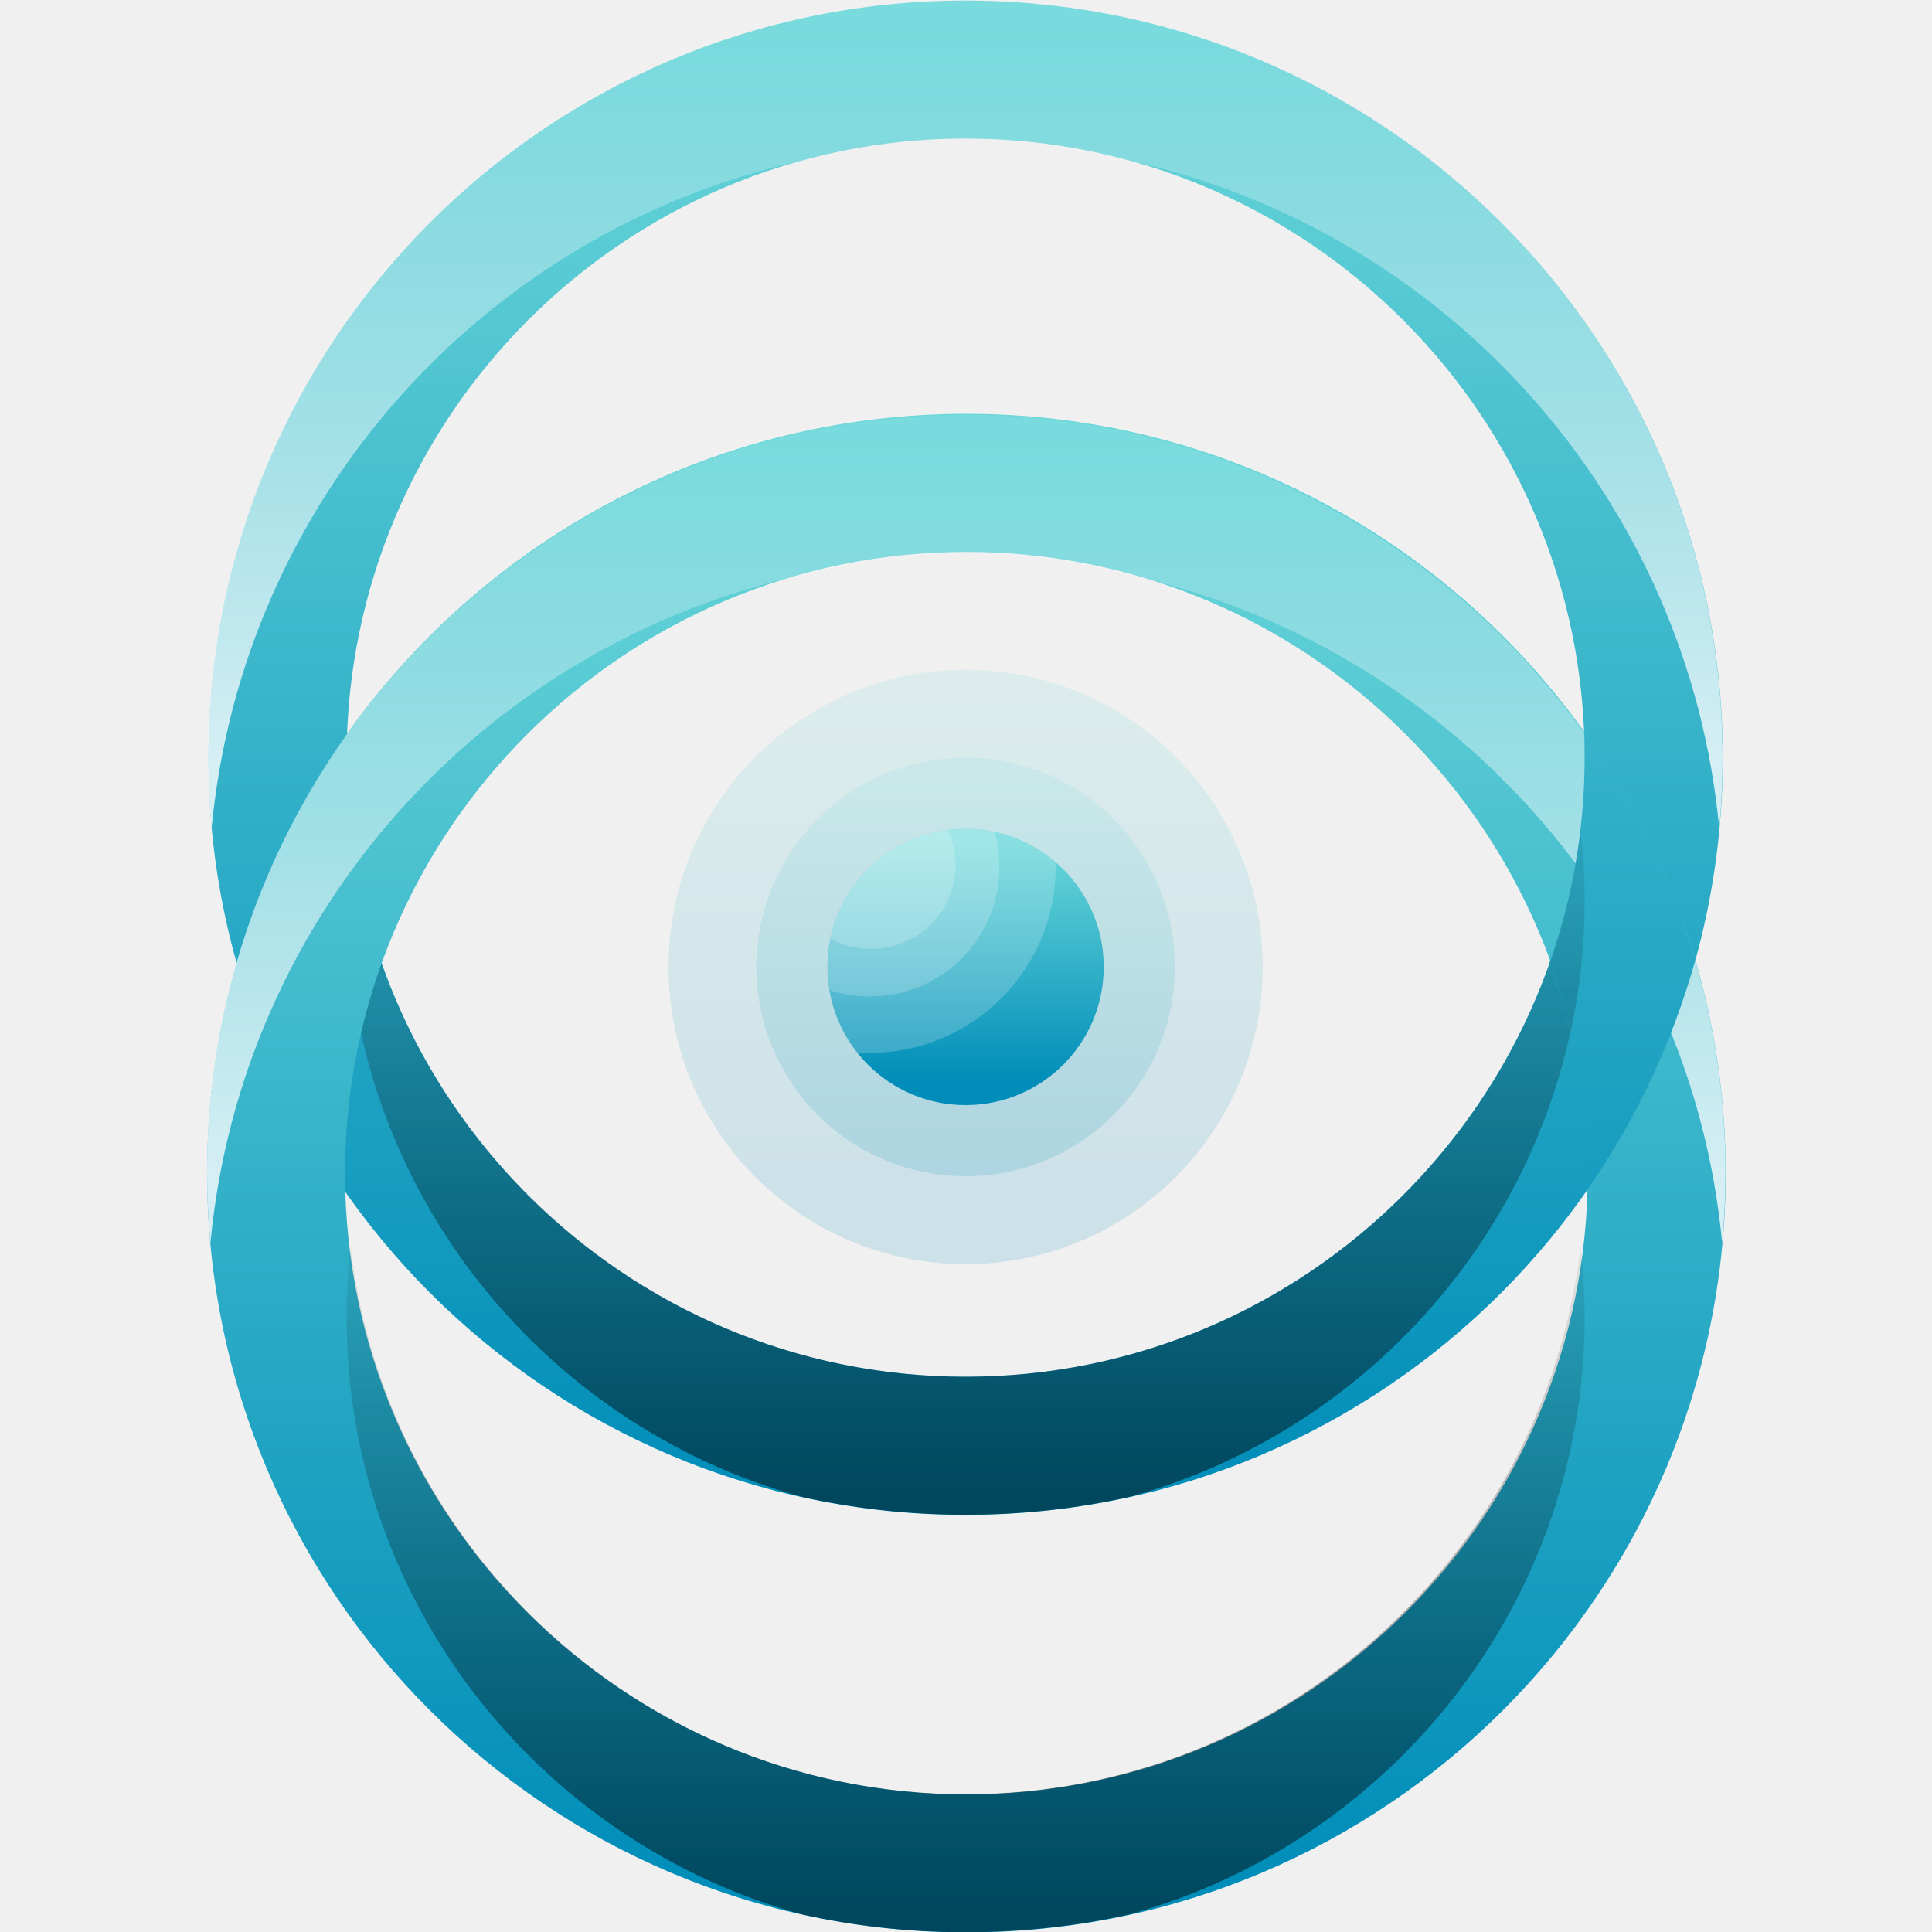
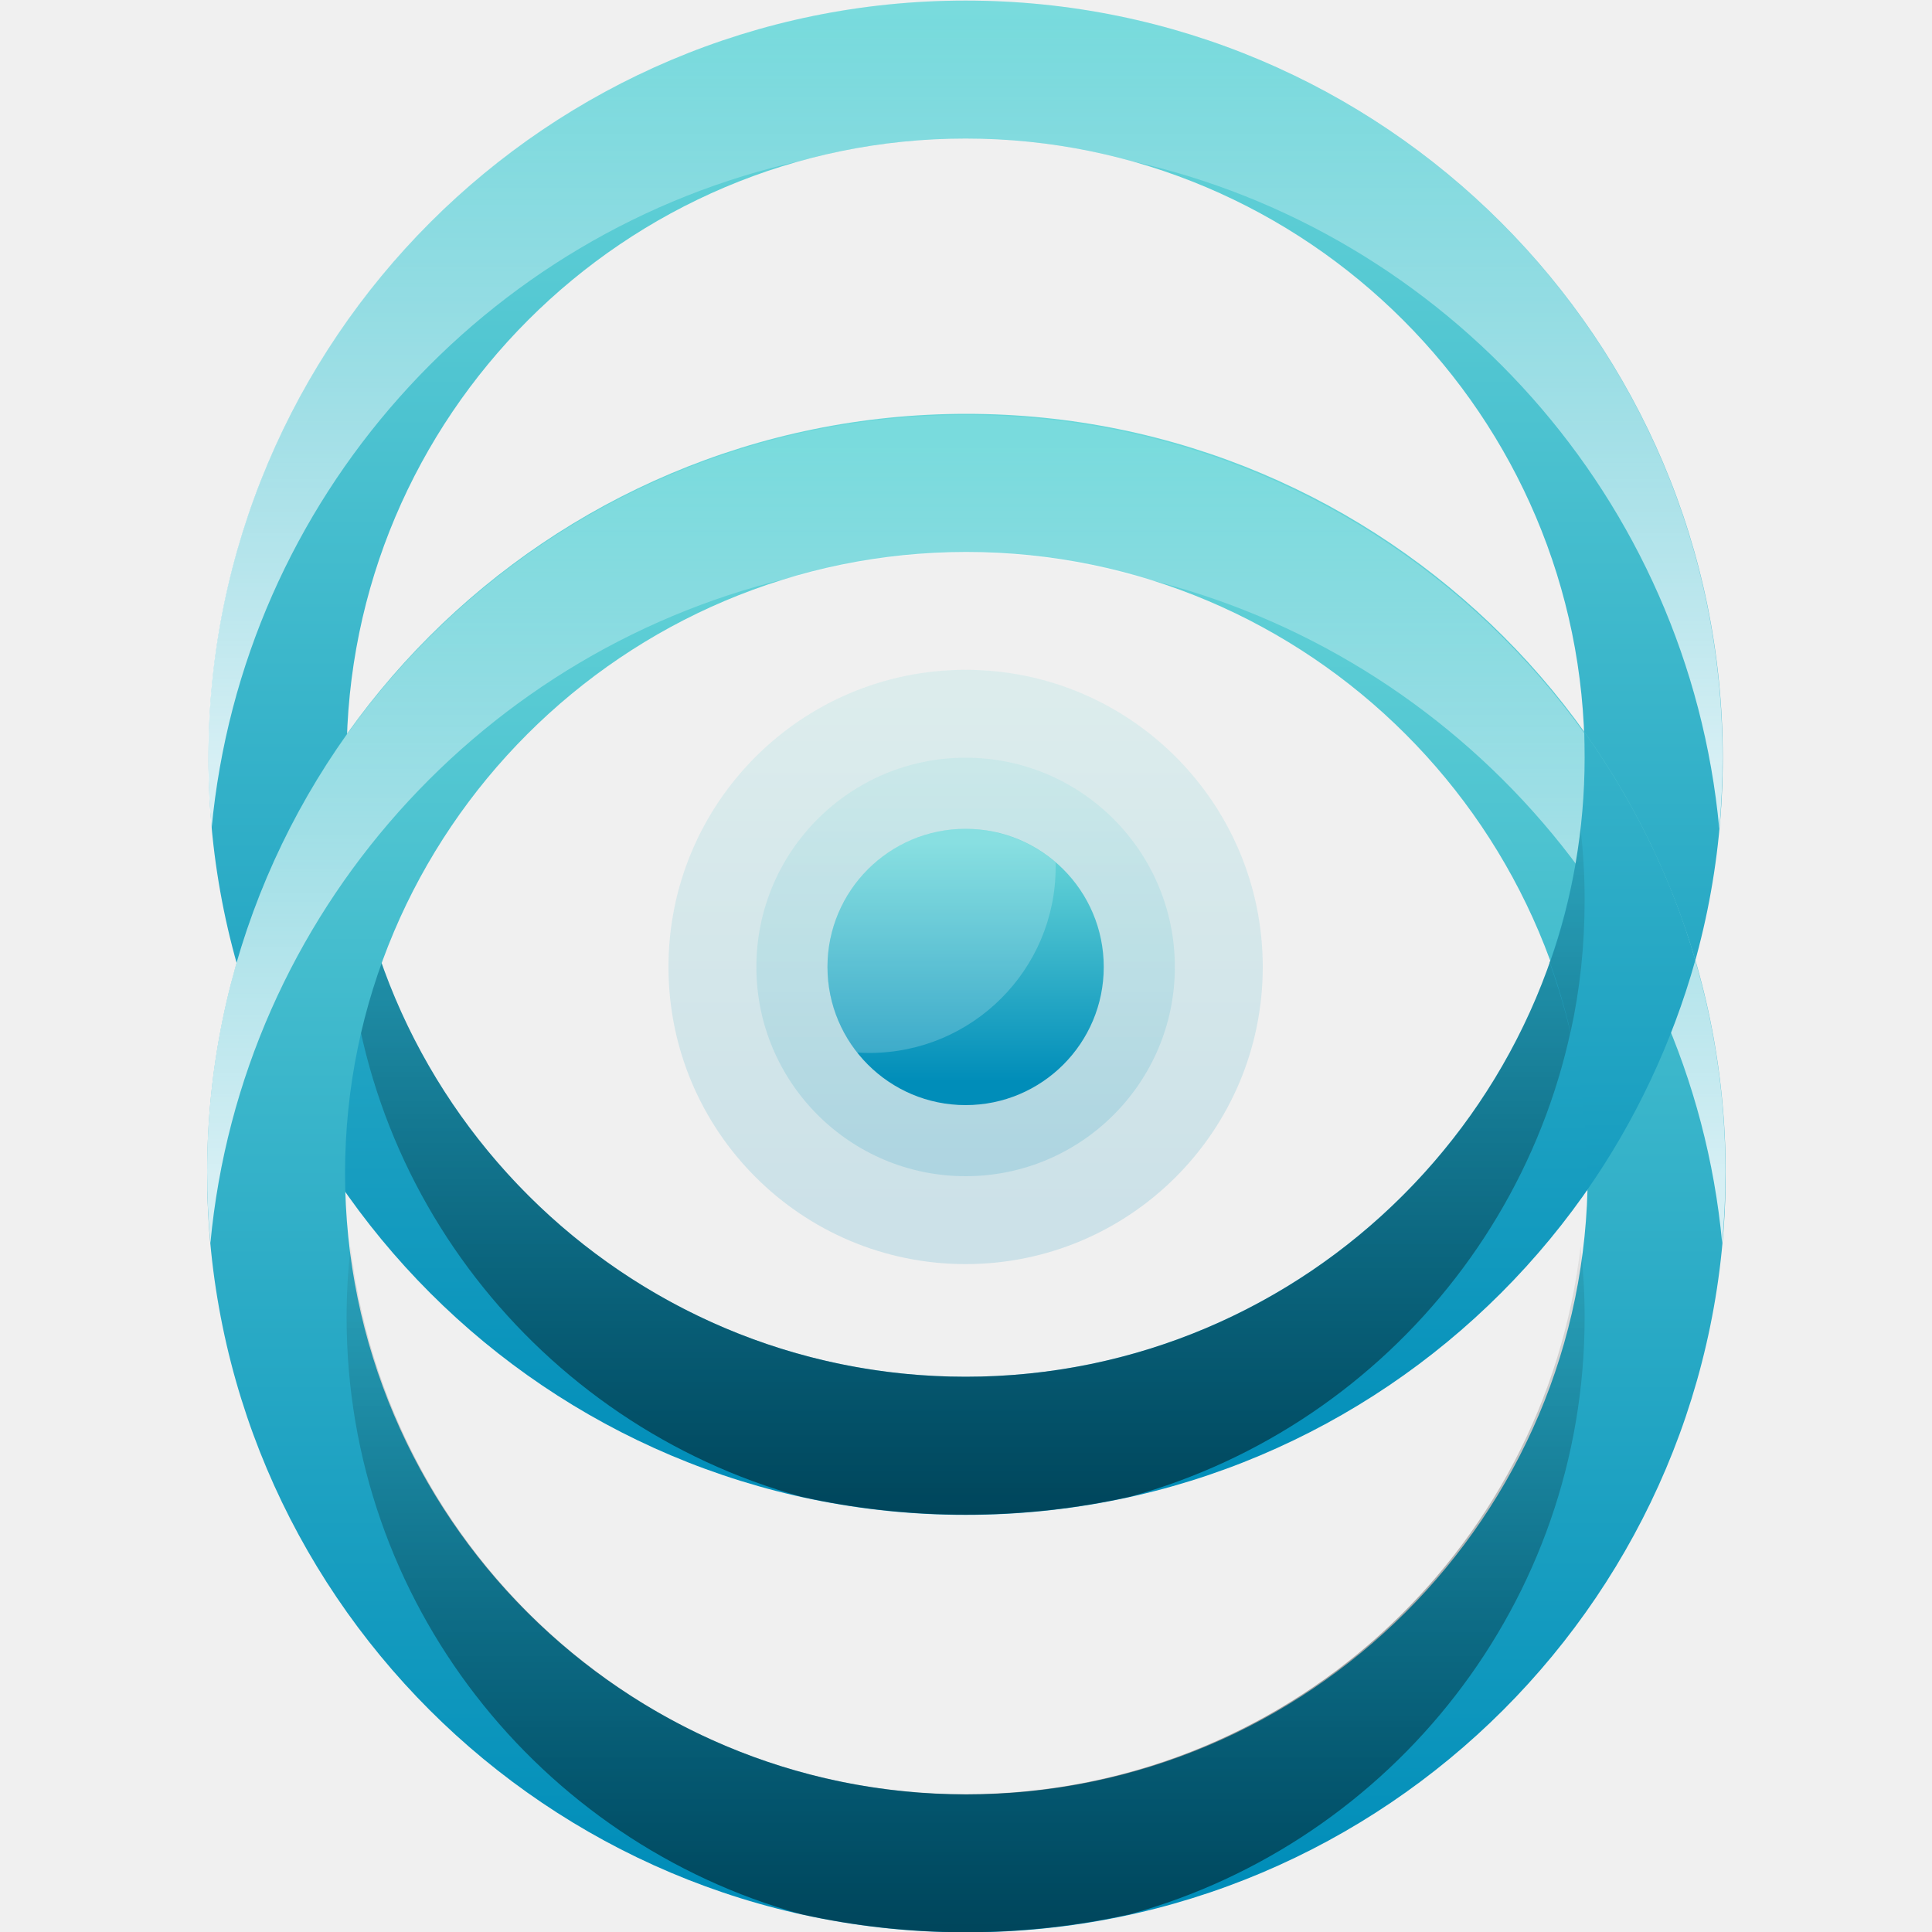
- <svg xmlns="http://www.w3.org/2000/svg" version="1.1" id="Calque_1" x="0px" y="0px" viewBox="0 0 1000 1000" style="enable-background:new 0 0 1000 1000;" xml:space="preserve">
-   <style type="text/css">
- 	.st0{fill:url(#SVGID_1_);}
- 	.st1{fill:url(#SVGID_2_);}
- 	.st2{fill:url(#SVGID_3_);}
- 	.st3{fill:url(#SVGID_4_);}
- 	.st4{fill:url(#SVGID_5_);}
- 	.st5{fill:url(#SVGID_6_);}
- 	.st6{opacity:0.15;fill:url(#SVGID_7_);}
- 	.st7{opacity:0.15;fill:url(#SVGID_8_);}
- 	.st8{fill:url(#SVGID_9_);}
- 	.st9{opacity:0.2;fill:#FFFFFF;}
- 	.st10{fill:url(#SVGID_10_);}
- 	.st11{fill:url(#SVGID_11_);}
- </style>
-   <g>
-     <linearGradient id="SVGID_1_" gradientUnits="userSpaceOnUse" x1="499.79" y1="776.542" x2="499.79" y2="4.463">
-       <stop offset="0" style="stop-color:#008DB9" />
-       <stop offset="1" style="stop-color:#6AD7D9" />
-     </linearGradient>
-     <path class="st0" d="M499.8,71.7c176.7,0,320.4,143.8,320.4,320.4S676.5,712.6,499.8,712.6S179.4,568.9,179.4,392.2   S323.1,71.7,499.8,71.7 M499.8,0.3c-216.4,0-391.9,175.5-391.9,391.9s175.5,391.9,391.9,391.9s391.9-175.5,391.9-391.9   S716.2,0.3,499.8,0.3L499.8,0.3z" />
-     <linearGradient id="SVGID_2_" gradientUnits="userSpaceOnUse" x1="499.79" y1="11.119" x2="499.79" y2="395.616">
-       <stop offset="0" style="stop-color:#FFFFFF;stop-opacity:0.1" />
-       <stop offset="1" style="stop-color:#FFFFFF;stop-opacity:0.8" />
-     </linearGradient>
-     <path class="st1" d="M414.7,83.2c27.1-7.5,55.7-11.5,85.1-11.5c29.5,0,58,4,85.1,11.5C748.8,119.5,874,258.4,889.9,429   c1.1-12.1,1.7-24.4,1.7-36.8c0-216.4-175.5-391.9-391.9-391.9c-216.4,0-391.9,175.5-391.9,391.9c0,12.4,0.6,24.7,1.7,36.8   C125.5,258.4,250.8,119.5,414.7,83.2z" />
-     <linearGradient id="SVGID_3_" gradientUnits="userSpaceOnUse" x1="499.79" y1="779.856" x2="499.79" y2="384.865">
-       <stop offset="0" style="stop-color:#000000;stop-opacity:0.5" />
-       <stop offset="0.996" style="stop-color:#000000;stop-opacity:0" />
-     </linearGradient>
-     <path class="st2" d="M820.2,465.8c0-12.5-0.7-24.7-2.1-36.8C799.8,588.4,664,712.6,499.8,712.6c-164.2,0-300-124.2-318.3-283.6   c-1.4,12.1-2.1,24.4-2.1,36.8c0,147.2,99.8,271.5,235.3,308.9c27.4,6.1,55.9,9.3,85.1,9.3c29.2,0,57.7-3.2,85.1-9.3   C720.4,737.4,820.2,613,820.2,465.8z" />
-     <linearGradient id="SVGID_4_" gradientUnits="userSpaceOnUse" x1="500.18" y1="974.963" x2="500.18" y2="229.214">
-       <stop offset="0" style="stop-color:#008DB9" />
-       <stop offset="1" style="stop-color:#6AD7D9" />
-     </linearGradient>
-     <path class="st3" d="M500.2,285.7c177.3,0,321.6,144.2,321.6,321.6S677.5,928.8,500.2,928.8S178.6,784.6,178.6,607.3   S322.9,285.7,500.2,285.7 M500.2,214.2c-217.1,0-393,176-393,393s176,393,393,393s393-176,393-393S717.2,214.2,500.2,214.2   L500.2,214.2z" />
-     <linearGradient id="SVGID_5_" gradientUnits="userSpaceOnUse" x1="500.159" y1="225.59" x2="500.159" y2="610.088">
-       <stop offset="0" style="stop-color:#FFFFFF;stop-opacity:0.1" />
-       <stop offset="1" style="stop-color:#FFFFFF;stop-opacity:0.8" />
-     </linearGradient>
-     <path class="st4" d="M414.7,297.7c27.1-7.5,55.7-11.5,85.1-11.5c29.5,0,58,4,85.1,11.5C748.8,334,875.5,472.8,891.4,643.5   c1.1-12.1,1.7-24.4,1.7-36.8c0-216.4-176.9-391.9-393.3-391.9c-216.4,0-392.6,175.5-392.6,391.9c0,12.4,0.6,24.7,1.7,36.8   C124.9,472.8,250.8,334,414.7,297.7z" />
-     <linearGradient id="SVGID_6_" gradientUnits="userSpaceOnUse" x1="499.79" y1="995.917" x2="499.79" y2="600.926">
-       <stop offset="0" style="stop-color:#000000;stop-opacity:0.5" />
-       <stop offset="0.996" style="stop-color:#000000;stop-opacity:0" />
-     </linearGradient>
-     <path class="st5" d="M820.2,681.9c0-12.5-0.7-24.7-2.1-36.8C799.8,804.5,664,928.7,499.8,928.7c-164.2,0-300-124.2-318.3-283.6   c-1.4,12.1-2.1,24.4-2.1,36.8c0,147.2,99.8,271.5,235.3,308.9c27.4,6.1,55.9,9.3,85.1,9.3c29.2,0,57.7-3.2,85.1-9.3   C720.4,953.4,820.2,829.1,820.2,681.9z" />
-     <linearGradient id="SVGID_7_" gradientUnits="userSpaceOnUse" x1="499.79" y1="628.272" x2="499.79" y2="362.448">
-       <stop offset="0" style="stop-color:#008DB9" />
-       <stop offset="1" style="stop-color:#6AD7D9" />
-     </linearGradient>
-     <circle class="st6" cx="499.8" cy="500.5" r="153.8" />
-     <linearGradient id="SVGID_8_" gradientUnits="userSpaceOnUse" x1="499.79" y1="590.462" x2="499.79" y2="403.279">
-       <stop offset="0" style="stop-color:#008DB9" />
-       <stop offset="1" style="stop-color:#6AD7D9" />
-     </linearGradient>
-     <circle class="st7" cx="499.8" cy="500.5" r="108.3" />
-     <linearGradient id="SVGID_9_" gradientUnits="userSpaceOnUse" x1="499.79" y1="559.853" x2="499.79" y2="436.333">
-       <stop offset="0" style="stop-color:#008DB9" />
-       <stop offset="1" style="stop-color:#6AD7D9" />
-     </linearGradient>
-     <circle class="st8" cx="499.8" cy="500.5" r="71.5" />
-     <path class="st9" d="M546.4,448.8c0-0.9,0-1.7-0.1-2.5c-12.5-10.7-28.7-17.2-46.5-17.2c-39.5,0-71.5,32-71.5,71.5   c0,16.7,5.7,32,15.3,44.2c2.2,0.1,4.4,0.2,6.6,0.2C503.3,544.9,546.4,501.9,546.4,448.8z" />
-     <path class="st9" d="M517.3,448.8c0-6.3-0.9-12.4-2.5-18.2c-4.8-1-9.8-1.6-14.9-1.6c-39.5,0-71.5,32-71.5,71.5c0,4.1,0.3,8.1,1,12   c6.6,2.2,13.6,3.3,20.9,3.3C487.3,515.8,517.3,485.8,517.3,448.8z" />
-     <path class="st9" d="M494.6,447.6c0-6.4-1.4-12.5-3.9-18c-30.3,3.8-54.7,26.7-60.9,56.2c6.3,3.5,13.4,5.4,21.1,5.4   C475.1,491.2,494.6,471.7,494.6,447.6z" />
-     <linearGradient id="SVGID_10_" gradientUnits="userSpaceOnUse" x1="839.824" y1="773.252" x2="839.824" y2="9.721">
-       <stop offset="0" style="stop-color:#008DB9" />
-       <stop offset="1" style="stop-color:#6AD7D9" />
-     </linearGradient>
-     <path class="st10" d="M820.2,392.2c0,37.2-6.4,72.9-18.1,106.1c12.4,34.2,19.2,71,19.2,109.4c0,2.9,0,5.8-0.1,8.7   c24.9-35.6,44.3-76.5,56.3-119.4c-12.4-42.9-32.2-82.7-57.5-118.2C820.1,382.9,820.2,388,820.2,392.2z" />
-     <linearGradient id="SVGID_11_" gradientUnits="userSpaceOnUse" x1="811.219" y1="778.418" x2="811.219" y2="385.046">
-       <stop offset="0" style="stop-color:#000000;stop-opacity:0.5" />
-       <stop offset="0.996" style="stop-color:#000000;stop-opacity:0" />
-     </linearGradient>
-     <path class="st11" d="M820.2,465.8c0-12.5-0.7-24.7-2.1-36.8c-2.8,24.2-8,47.1-15.9,69.3c3.7,9.9,7.4,21.9,10.7,36   C817.8,512.1,820.2,489.5,820.2,465.8z" />
-   </g>
+ <svg xmlns="http://www.w3.org/2000/svg" viewBox="0 0 1000 1000" enable-background="new 0 0 1000 1000">
+   <style type="text/css">.st0{fill:url(#SVGID_1_);} .st1{fill:url(#SVGID_2_);} .st2{fill:url(#SVGID_3_);} .st3{fill:url(#SVGID_4_);} .st4{fill:url(#SVGID_5_);} .st5{fill:url(#SVGID_6_);} .st6{opacity:0.15;fill:url(#SVGID_7_);} .st7{opacity:0.15;fill:url(#SVGID_8_);} .st8{fill:url(#SVGID_9_);} .st9{opacity:0.2;fill:#FFFFFF;} .st10{fill:url(#SVGID_10_);} .st11{fill:url(#SVGID_11_);}</style>
+   <linearGradient id="SVGID_1_" x1="499.79" x2="499.79" y1="776.542" y2="4.463" gradientUnits="userSpaceOnUse">
+     <stop offset="0" stop-color="#008DB9" />
+     <stop offset="1" stop-color="#6AD7D9" />
+   </linearGradient>
+   <path d="M499.8 71.7c176.7 0 320.4 143.8 320.4 320.4S676.5 712.6 499.8 712.6 179.4 568.9 179.4 392.2 323.1 71.7 499.8 71.7m0-71.4C283.4.3 107.9 175.8 107.9 392.2s175.5 391.9 391.9 391.9 391.9-175.5 391.9-391.9S716.2.3 499.8.3z" class="st0" />
+   <linearGradient id="SVGID_2_" x1="499.79" x2="499.79" y1="11.119" y2="395.616" gradientUnits="userSpaceOnUse">
+     <stop offset="0" stop-color="#fff" stop-opacity=".1" />
+     <stop offset="1" stop-color="#fff" stop-opacity=".8" />
+   </linearGradient>
+   <path d="M414.7 83.2c27.1-7.5 55.7-11.5 85.1-11.5 29.5 0 58 4 85.1 11.5C748.8 119.5 874 258.4 889.9 429c1.1-12.1 1.7-24.4 1.7-36.8C891.6 175.8 716.1.3 499.7.3 283.3.3 107.8 175.8 107.8 392.2c0 12.4.6 24.7 1.7 36.8 16-170.6 141.3-309.5 305.2-345.8z" class="st1" />
+   <linearGradient id="SVGID_3_" x1="499.79" x2="499.79" y1="779.856" y2="384.865" gradientUnits="userSpaceOnUse">
+     <stop offset="0" stop-opacity=".5" />
+     <stop offset=".996" stop-opacity="0" />
+   </linearGradient>
+   <path d="M820.2 465.8c0-12.5-.7-24.7-2.1-36.8C799.8 588.4 664 712.6 499.8 712.6c-164.2 0-300-124.2-318.3-283.6-1.4 12.1-2.1 24.4-2.1 36.8 0 147.2 99.8 271.5 235.3 308.9 27.4 6.1 55.9 9.3 85.1 9.3 29.2 0 57.7-3.2 85.1-9.3C720.4 737.4 820.2 613 820.2 465.8z" class="st2" />
+   <linearGradient id="SVGID_4_" x1="500.18" x2="500.18" y1="974.963" y2="229.214" gradientUnits="userSpaceOnUse">
+     <stop offset="0" stop-color="#008DB9" />
+     <stop offset="1" stop-color="#6AD7D9" />
+   </linearGradient>
+   <path d="M500.2 285.7c177.3 0 321.6 144.2 321.6 321.6S677.5 928.8 500.2 928.8 178.6 784.6 178.6 607.3s144.3-321.6 321.6-321.6m0-71.5c-217.1 0-393 176-393 393s176 393 393 393 393-176 393-393-176-393-393-393z" class="st3" />
+   <linearGradient id="SVGID_5_" x1="500.159" x2="500.159" y1="225.59" y2="610.088" gradientUnits="userSpaceOnUse">
+     <stop offset="0" stop-color="#fff" stop-opacity=".1" />
+     <stop offset="1" stop-color="#fff" stop-opacity=".8" />
+   </linearGradient>
+   <path d="M414.7 297.7c27.1-7.5 55.7-11.5 85.1-11.5 29.5 0 58 4 85.1 11.5C748.8 334 875.5 472.8 891.4 643.5c1.1-12.1 1.7-24.4 1.7-36.8 0-216.4-176.9-391.9-393.3-391.9S107.2 390.3 107.2 606.7c0 12.4.6 24.7 1.7 36.8 16-170.7 141.9-309.5 305.8-345.8z" class="st4" />
+   <linearGradient id="SVGID_6_" x1="499.79" x2="499.79" y1="995.917" y2="600.926" gradientUnits="userSpaceOnUse">
+     <stop offset="0" stop-opacity=".5" />
+     <stop offset=".996" stop-opacity="0" />
+   </linearGradient>
+   <path d="M820.2 681.9c0-12.5-.7-24.7-2.1-36.8C799.8 804.5 664 928.7 499.8 928.7c-164.2 0-300-124.2-318.3-283.6-1.4 12.1-2.1 24.4-2.1 36.8 0 147.2 99.8 271.5 235.3 308.9 27.4 6.1 55.9 9.3 85.1 9.3 29.2 0 57.7-3.2 85.1-9.3 135.5-37.4 235.3-161.7 235.3-308.9z" class="st5" />
+   <linearGradient id="SVGID_7_" x1="499.79" x2="499.79" y1="628.272" y2="362.448" gradientUnits="userSpaceOnUse">
+     <stop offset="0" stop-color="#008DB9" />
+     <stop offset="1" stop-color="#6AD7D9" />
+   </linearGradient>
+   <circle cx="499.8" cy="500.5" r="153.8" class="st6" />
+   <linearGradient id="SVGID_8_" x1="499.79" x2="499.79" y1="590.462" y2="403.279" gradientUnits="userSpaceOnUse">
+     <stop offset="0" stop-color="#008DB9" />
+     <stop offset="1" stop-color="#6AD7D9" />
+   </linearGradient>
+   <circle cx="499.8" cy="500.5" r="108.3" class="st7" />
+   <linearGradient id="SVGID_9_" x1="499.79" x2="499.79" y1="559.853" y2="436.333" gradientUnits="userSpaceOnUse">
+     <stop offset="0" stop-color="#008DB9" />
+     <stop offset="1" stop-color="#6AD7D9" />
+   </linearGradient>
+   <circle cx="499.8" cy="500.5" r="71.5" class="st8" />
+   <path d="M546.4 448.8c0-.9 0-1.7-.1-2.5-12.5-10.7-28.7-17.2-46.5-17.2-39.5 0-71.5 32-71.5 71.5 0 16.7 5.7 32 15.3 44.2 2.2.1 4.4.2 6.6.2 53.1-.1 96.2-43.1 96.2-96.2zM517.3 448.8c0-6.3-.9-12.4-2.5-18.2-4.8-1-9.8-1.6-14.9-1.6-39.5 0-71.5 32-71.5 71.5 0 4.1.3 8.1 1 12 6.6 2.2 13.6 3.3 20.9 3.3 37 0 67-30 67-67zM494.6 447.6c0-6.4-1.4-12.5-3.9-18-30.3 3.8-54.7 26.7-60.9 56.2 6.3 3.5 13.4 5.4 21.1 5.4 24.2 0 43.7-19.5 43.7-43.6z" class="st9" />
+   <linearGradient id="SVGID_10_" x1="839.824" x2="839.824" y1="773.252" y2="9.721" gradientUnits="userSpaceOnUse">
+     <stop offset="0" stop-color="#008DB9" />
+     <stop offset="1" stop-color="#6AD7D9" />
+   </linearGradient>
+   <path d="M820.2 392.2c0 37.2-6.4 72.9-18.1 106.1 12.4 34.2 19.2 71 19.2 109.4 0 2.9 0 5.8-.1 8.7 24.9-35.6 44.3-76.5 56.3-119.4-12.4-42.9-32.2-82.7-57.5-118.2.1 4.1.2 9.2.2 13.4z" class="st10" />
+   <linearGradient id="SVGID_11_" x1="811.219" x2="811.219" y1="778.418" y2="385.046" gradientUnits="userSpaceOnUse">
+     <stop offset="0" stop-opacity=".5" />
+     <stop offset=".996" stop-opacity="0" />
+   </linearGradient>
+   <path d="M820.2 465.8c0-12.5-.7-24.7-2.1-36.8-2.8 24.2-8 47.1-15.9 69.3 3.7 9.9 7.4 21.9 10.7 36 4.9-22.2 7.3-44.8 7.3-68.5z" class="st11" />
</svg>
